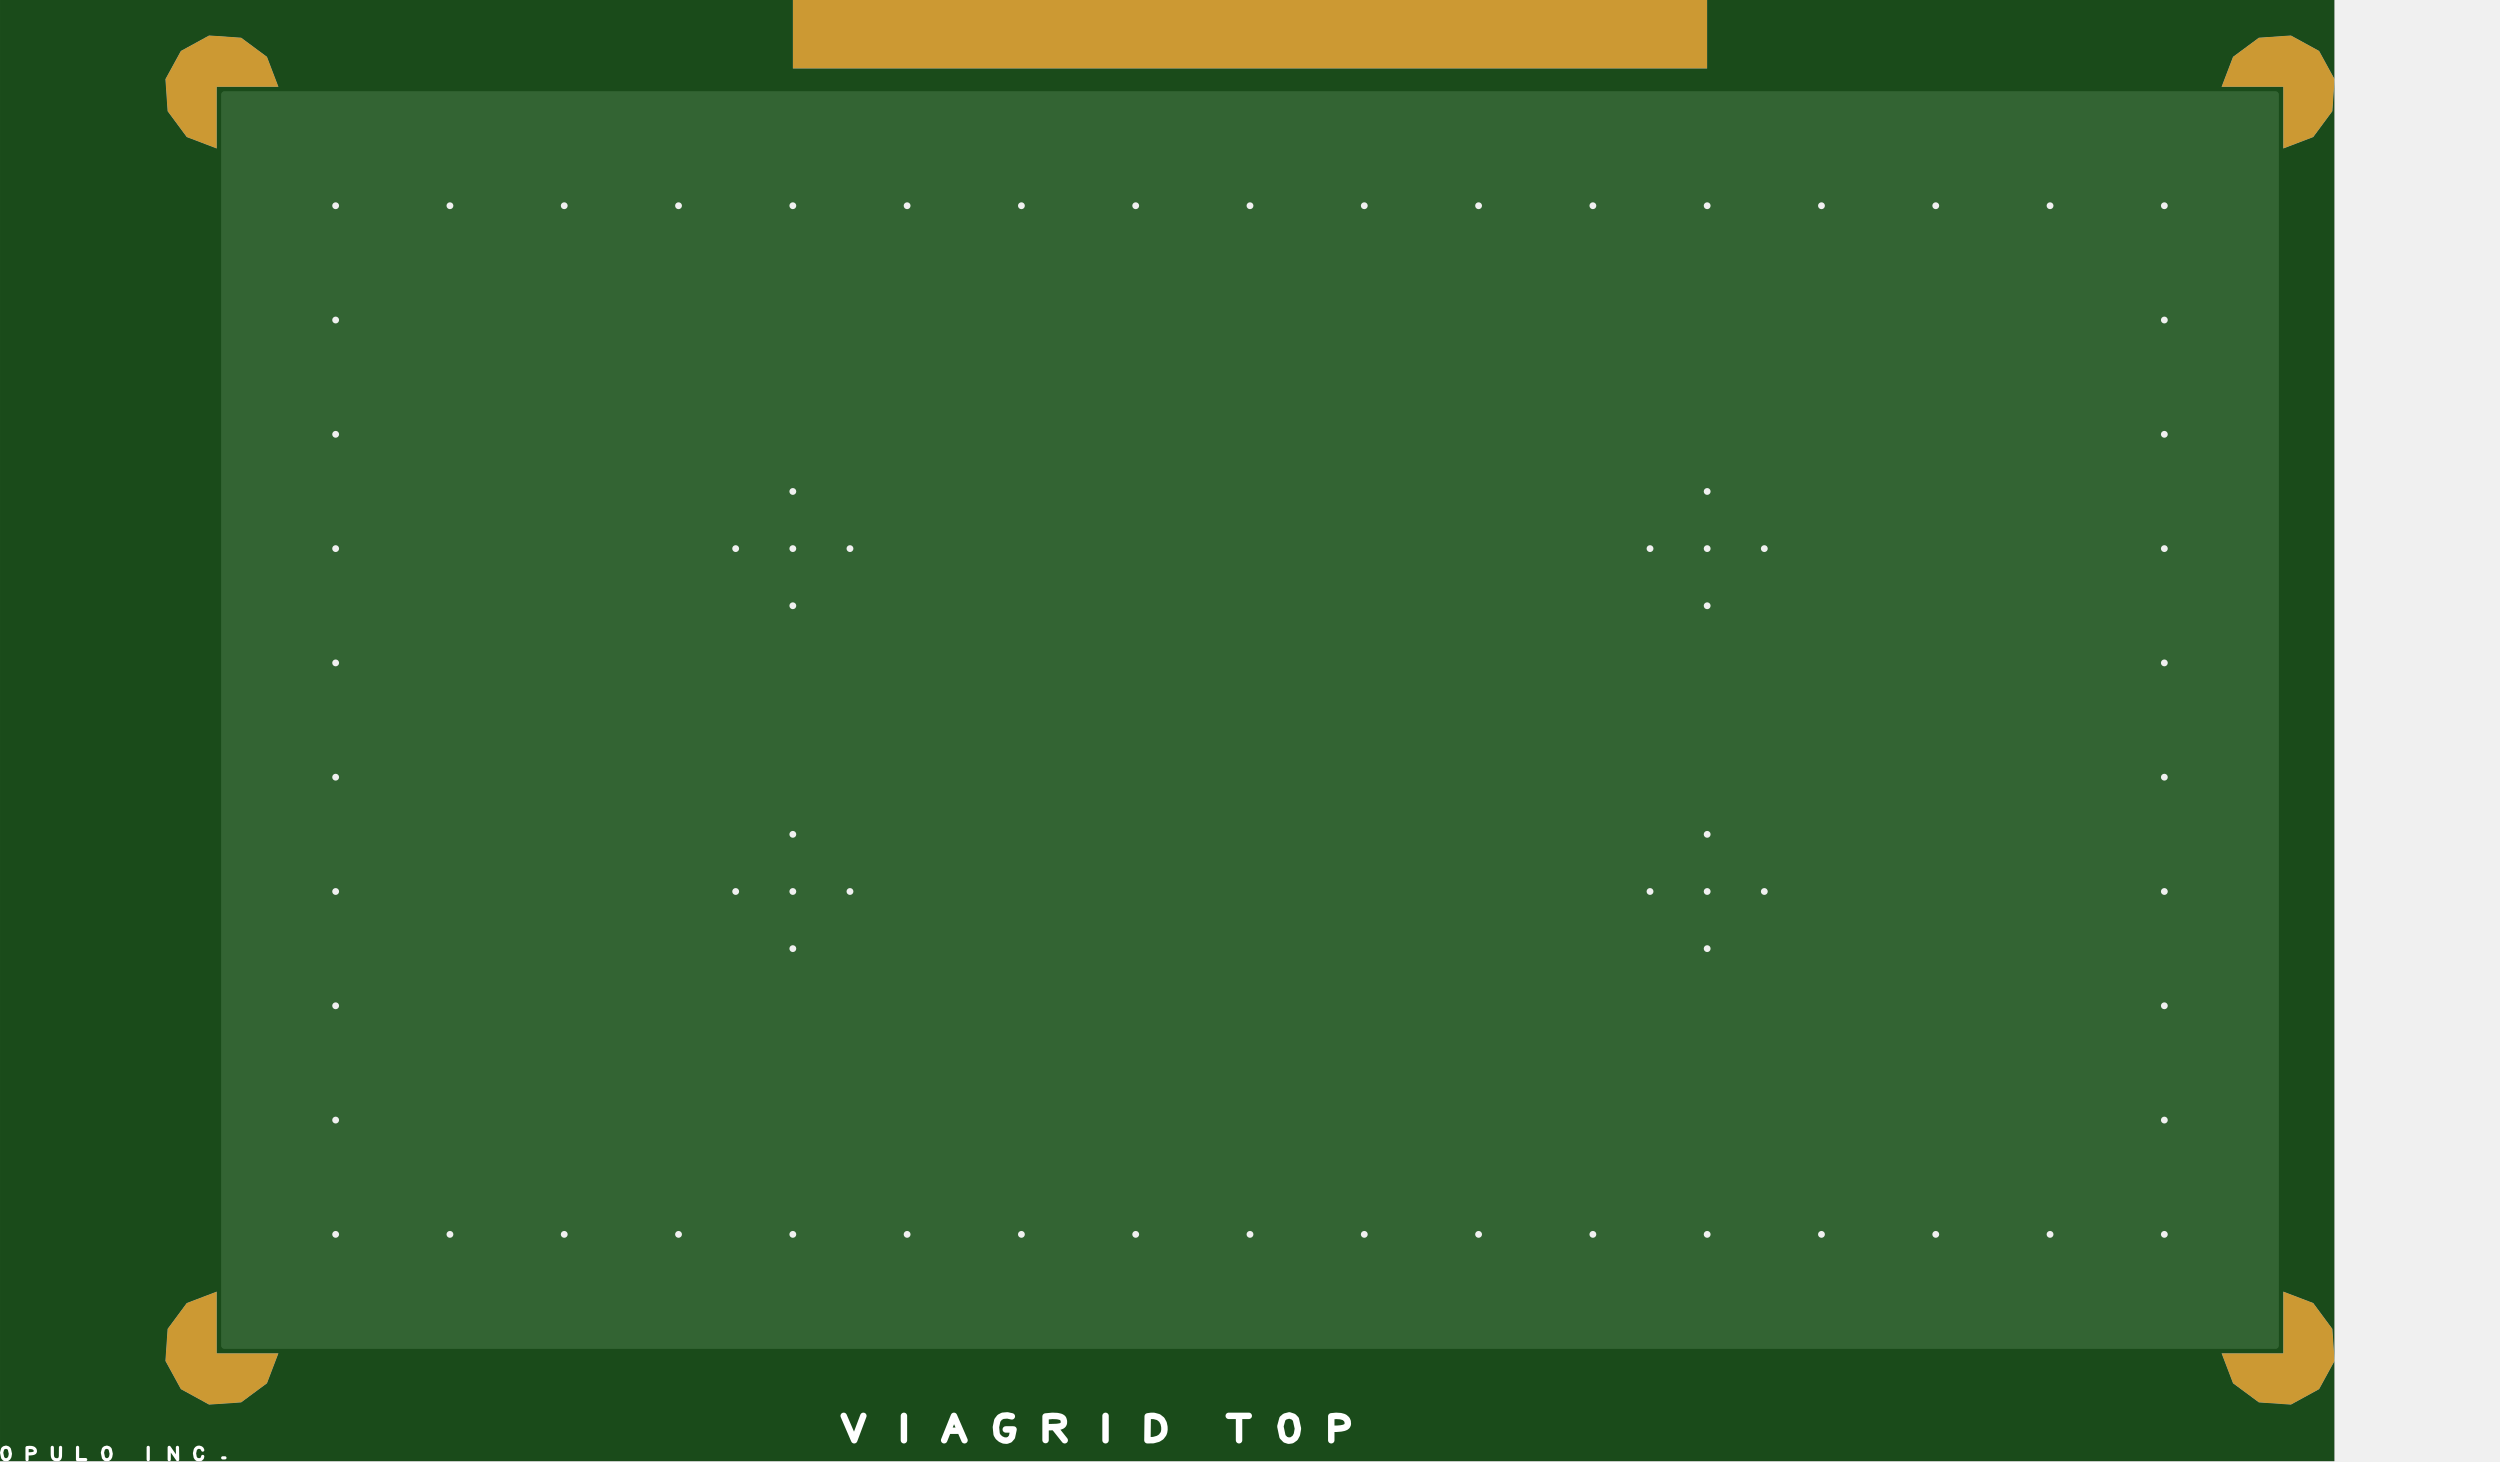
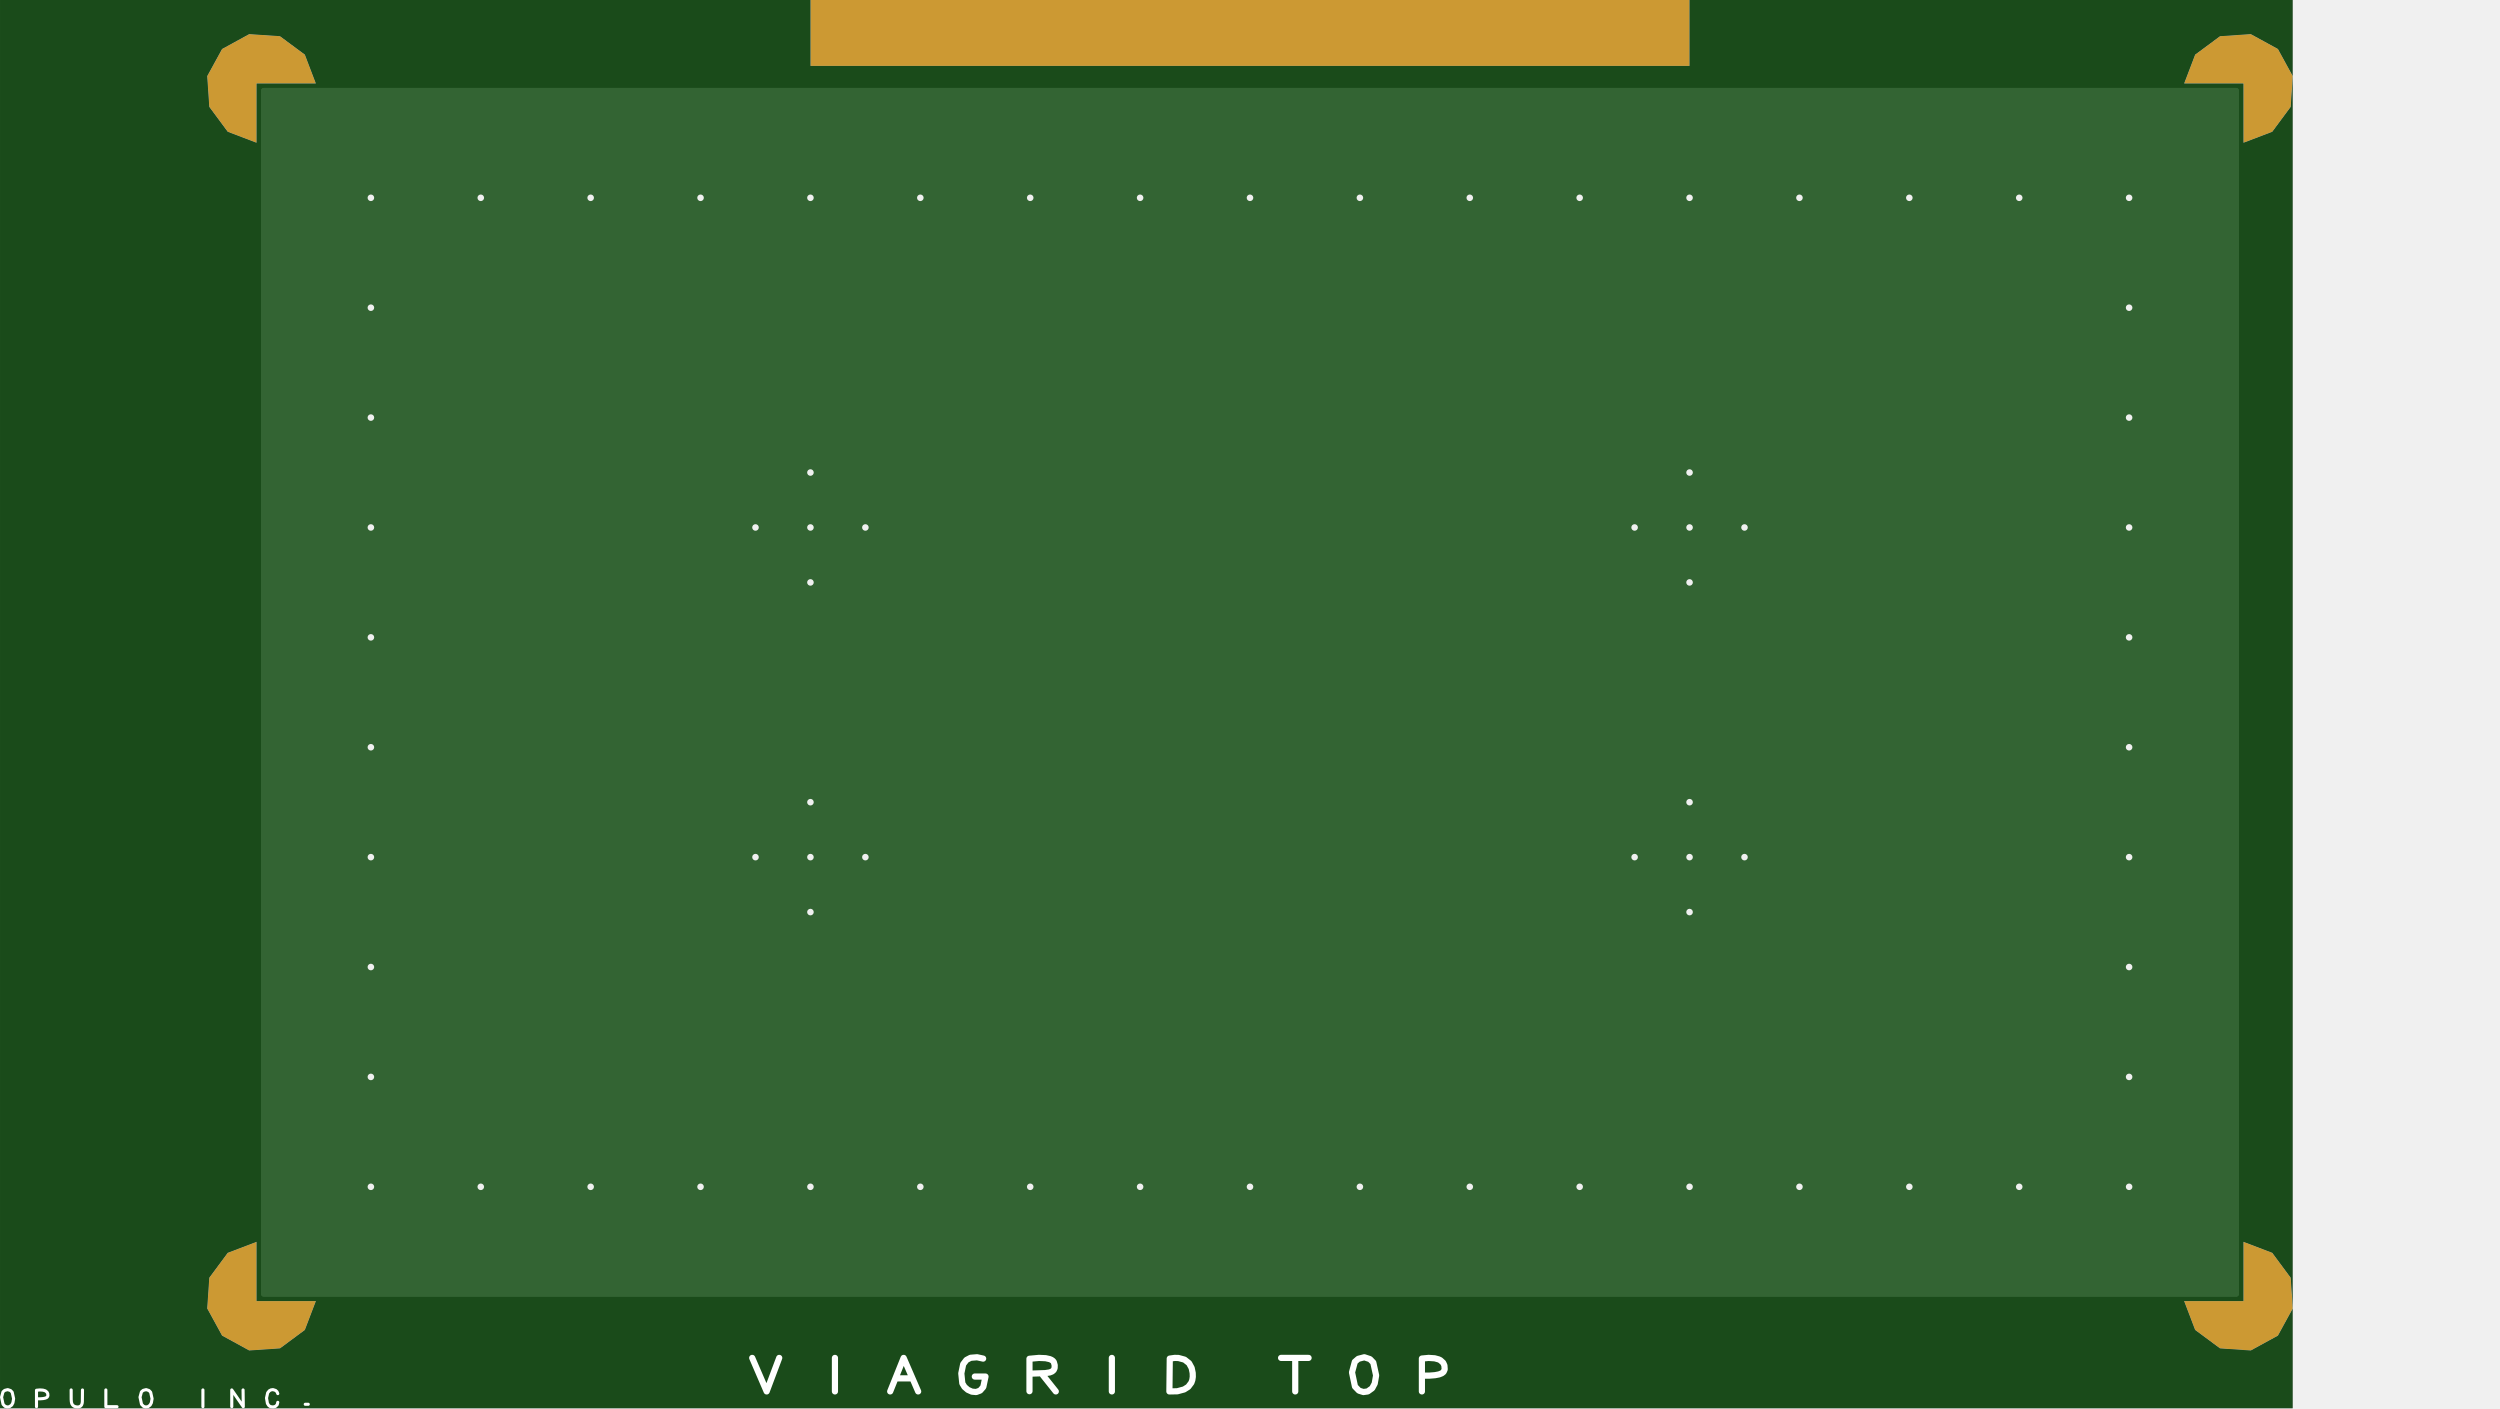
- <svg xmlns="http://www.w3.org/2000/svg" xmlns:xlink="http://www.w3.org/1999/xlink" version="1.1" stroke-linecap="round" stroke-linejoin="round" stroke-width="0" fill-rule="evenodd" clip-rule="evenodd" id="Tqj9TzU8t1WA_top" viewBox="-4683.449 65.754 109366.897 63934.247" width="109.367mm" height="63.934mm">
+ <svg xmlns="http://www.w3.org/2000/svg" xmlns:xlink="http://www.w3.org/1999/xlink" version="1.1" stroke-linecap="round" stroke-linejoin="round" stroke-width="0" fill-rule="evenodd" clip-rule="evenodd" id="Z_bxb2PFnFPs_top" viewBox="-6874.792 -90.219 113749.585 64090.219" width="113.75mm" height="64.09mm">
  <defs>
-     <style>.Tqj9TzU8t1WA_fr4 {color: #666666;}
- .Tqj9TzU8t1WA_cu {color: #cccccc;}
- .Tqj9TzU8t1WA_cf {color: #cc9933;}
- .Tqj9TzU8t1WA_sm {color: #004200; opacity: 0.749;}
- .Tqj9TzU8t1WA_ss {color: #ffffff;}
- .Tqj9TzU8t1WA_sp {color: #999999;}
- .Tqj9TzU8t1WA_out {color: #000000;}</style>
-     <rect x="-20000" y="-1500" width="40000" height="3000" id="TXz6I6_jvRsa_pad-10" />
-     <circle cx="0" cy="0" r="750" id="TXz6I6_jvRsa_pad-11" />
-     <rect x="-20000" y="-1500" width="40000" height="3000" id="zZW4X8TgfWPA_pad-10" />
-     <circle cx="0" cy="0" r="150" id="XJJ0CYx9HquJ_pad-10" />
-     <g id="Tqj9TzU8t1WA_top_copper">
+     <style>.Z_bxb2PFnFPs_fr4 {color: #666666;}
+ .Z_bxb2PFnFPs_cu {color: #cccccc;}
+ .Z_bxb2PFnFPs_cf {color: #cc9933;}
+ .Z_bxb2PFnFPs_sm {color: #004200; opacity: 0.749;}
+ .Z_bxb2PFnFPs_ss {color: #ffffff;}
+ .Z_bxb2PFnFPs_sp {color: #999999;}
+ .Z_bxb2PFnFPs_out {color: #000000;}</style>
+     <rect x="-20000" y="-1500" width="40000" height="3000" id="M2uaMI0nPghE_pad-10" />
+     <circle cx="0" cy="0" r="750" id="M2uaMI0nPghE_pad-11" />
+     <rect x="-20000" y="-1500" width="40000" height="3000" id="WsTlN3ad6GmS_pad-10" />
+     <circle cx="0" cy="0" r="150" id="S708NTp1bdPb_pad-10" />
+     <g id="Z_bxb2PFnFPs_top_copper">
      <path d="M 94943.039 59980.315 94988.794 59927.511 95000 59876 95000 5124 94980.315 5056.961 94927.511 5011.206 94876 5000 5124 5000 5056.961 5019.685 5011.206 5072.489 5000 5124 5000 59876 5019.685 59943.039 5072.489 59988.794 5124 60000 94876 60000 94943.039 59980.315" />
      <path d="M 94943.039 59980.315 94988.794 59927.511 95000 59876 95000 5124 94980.315 5056.961 94927.511 5011.206 94876 5000 5124 5000 5056.961 5019.685 5011.206 5072.489 5000 5124 5000 59876 5019.685 59943.039 5072.489 59988.794 5124 60000 94876 60000 94943.039 59980.315" />
-       <use xlink:href="#TXz6I6_jvRsa_pad-10" x="50000" y="62500" />
+       <use xlink:href="#M2uaMI0nPghE_pad-10" x="50000" y="62500" />
      <path d="M 4800 57500.001 4800 60200 7500 60199.996 6998.204 61515.645 5866.539 62353.532 4461.725 62449.543 3226.585 61773.415 2550.457 60538.275 2646.468 59133.461 3484.355 58001.796 4800 57500 4800 57500.001" />
      <path d="M 7500 4800 4800 4800 4800.004 7500 3484.356 6998.205 2646.469 5866.54 2550.457 4461.725 3226.585 3226.585 4461.725 2550.457 5866.54 2646.469 6998.205 3484.356 7500 4800.001 7500 4800" />
      <path d="M 92500 60200 95200 60200 95199.996 57500 96515.644 58001.795 97353.531 59133.46 97449.543 60538.275 96773.415 61773.415 95538.275 62449.543 94133.46 62353.531 93001.795 61515.644 92500 60199.999 92500 60200" />
      <path d="M 95200 7500 95200 4800 92500 4800.004 93001.795 3484.356 94133.46 2646.469 95538.275 2550.457 96773.415 3226.585 97449.543 4461.725 97353.531 5866.54 96515.644 6998.205 95199.999 7500 95200 7500" />
-       <use xlink:href="#TXz6I6_jvRsa_pad-11" x="32500" y="25000" />
-       <use xlink:href="#TXz6I6_jvRsa_pad-11" x="40000" y="10000" />
-       <use xlink:href="#TXz6I6_jvRsa_pad-11" x="80000" y="10000" />
-       <use xlink:href="#TXz6I6_jvRsa_pad-11" x="10000" y="25000" />
-       <use xlink:href="#TXz6I6_jvRsa_pad-11" x="90000" y="50000" />
-       <use xlink:href="#TXz6I6_jvRsa_pad-11" x="90000" y="30000" />
-       <use xlink:href="#TXz6I6_jvRsa_pad-11" x="25000" y="55000" />
-       <use xlink:href="#TXz6I6_jvRsa_pad-11" x="10000" y="35000" />
-       <use xlink:href="#TXz6I6_jvRsa_pad-11" x="32500" y="40000" />
-       <use xlink:href="#TXz6I6_jvRsa_pad-11" x="90000" y="10000" />
-       <use xlink:href="#TXz6I6_jvRsa_pad-11" x="30000" y="25000" />
-       <use xlink:href="#TXz6I6_jvRsa_pad-11" x="10000" y="50000" />
-       <use xlink:href="#TXz6I6_jvRsa_pad-11" x="55000" y="55000" />
-       <use xlink:href="#TXz6I6_jvRsa_pad-11" x="20000" y="10000" />
-       <use xlink:href="#TXz6I6_jvRsa_pad-11" x="65000" y="10000" />
-       <use xlink:href="#TXz6I6_jvRsa_pad-11" x="25000" y="10000" />
-       <use xlink:href="#TXz6I6_jvRsa_pad-11" x="30000" y="55000" />
-       <use xlink:href="#TXz6I6_jvRsa_pad-11" x="72500" y="25000" />
-       <use xlink:href="#TXz6I6_jvRsa_pad-11" x="67500" y="40000" />
-       <use xlink:href="#TXz6I6_jvRsa_pad-11" x="10000" y="10000" />
-       <use xlink:href="#TXz6I6_jvRsa_pad-11" x="15000" y="55000" />
-       <use xlink:href="#TXz6I6_jvRsa_pad-11" x="55000" y="10000" />
-       <use xlink:href="#TXz6I6_jvRsa_pad-11" x="10000" y="55000" />
-       <use xlink:href="#TXz6I6_jvRsa_pad-11" x="70000" y="42500" />
-       <use xlink:href="#TXz6I6_jvRsa_pad-11" x="75000" y="55000" />
-       <use xlink:href="#TXz6I6_jvRsa_pad-11" x="60000" y="10000" />
-       <use xlink:href="#TXz6I6_jvRsa_pad-11" x="90000" y="15000" />
-       <use xlink:href="#TXz6I6_jvRsa_pad-11" x="30000" y="27500" />
-       <use xlink:href="#TXz6I6_jvRsa_pad-11" x="30000" y="22500" />
-       <use xlink:href="#TXz6I6_jvRsa_pad-11" x="45000" y="55000" />
-       <use xlink:href="#TXz6I6_jvRsa_pad-11" x="67500" y="25000" />
-       <use xlink:href="#TXz6I6_jvRsa_pad-11" x="40000" y="55000" />
-       <use xlink:href="#TXz6I6_jvRsa_pad-11" x="72500" y="40000" />
-       <use xlink:href="#TXz6I6_jvRsa_pad-11" x="65000" y="55000" />
-       <use xlink:href="#TXz6I6_jvRsa_pad-11" x="45000" y="10000" />
-       <use xlink:href="#TXz6I6_jvRsa_pad-11" x="10000" y="45000" />
-       <use xlink:href="#TXz6I6_jvRsa_pad-11" x="50000" y="10000" />
-       <use xlink:href="#TXz6I6_jvRsa_pad-11" x="70000" y="55000" />
-       <use xlink:href="#TXz6I6_jvRsa_pad-11" x="90000" y="40000" />
-       <use xlink:href="#TXz6I6_jvRsa_pad-11" x="85000" y="55000" />
-       <use xlink:href="#TXz6I6_jvRsa_pad-11" x="35000" y="55000" />
-       <use xlink:href="#TXz6I6_jvRsa_pad-11" x="30000" y="42500" />
-       <use xlink:href="#TXz6I6_jvRsa_pad-11" x="90000" y="35000" />
-       <use xlink:href="#TXz6I6_jvRsa_pad-11" x="80000" y="55000" />
-       <use xlink:href="#TXz6I6_jvRsa_pad-11" x="90000" y="20000" />
-       <use xlink:href="#TXz6I6_jvRsa_pad-11" x="60000" y="55000" />
-       <use xlink:href="#TXz6I6_jvRsa_pad-11" x="10000" y="30000" />
-       <use xlink:href="#TXz6I6_jvRsa_pad-11" x="75000" y="10000" />
-       <use xlink:href="#TXz6I6_jvRsa_pad-11" x="30000" y="37500" />
-       <use xlink:href="#TXz6I6_jvRsa_pad-11" x="90000" y="25000" />
-       <use xlink:href="#TXz6I6_jvRsa_pad-11" x="15000" y="10000" />
-       <use xlink:href="#TXz6I6_jvRsa_pad-11" x="90000" y="45000" />
-       <use xlink:href="#TXz6I6_jvRsa_pad-11" x="70000" y="25000" />
-       <use xlink:href="#TXz6I6_jvRsa_pad-11" x="10000" y="20000" />
-       <use xlink:href="#TXz6I6_jvRsa_pad-11" x="85000" y="10000" />
-       <use xlink:href="#TXz6I6_jvRsa_pad-11" x="70000" y="22500" />
-       <use xlink:href="#TXz6I6_jvRsa_pad-11" x="70000" y="37500" />
-       <use xlink:href="#TXz6I6_jvRsa_pad-11" x="70000" y="40000" />
-       <use xlink:href="#TXz6I6_jvRsa_pad-11" x="10000" y="15000" />
-       <use xlink:href="#TXz6I6_jvRsa_pad-11" x="90000" y="55000" />
-       <use xlink:href="#TXz6I6_jvRsa_pad-11" x="50000" y="55000" />
-       <use xlink:href="#TXz6I6_jvRsa_pad-11" x="30000" y="40000" />
-       <use xlink:href="#TXz6I6_jvRsa_pad-11" x="20000" y="55000" />
-       <use xlink:href="#TXz6I6_jvRsa_pad-11" x="10000" y="40000" />
-       <use xlink:href="#TXz6I6_jvRsa_pad-11" x="35000" y="10000" />
-       <use xlink:href="#TXz6I6_jvRsa_pad-11" x="30000" y="10000" />
-       <use xlink:href="#TXz6I6_jvRsa_pad-11" x="70000" y="10000" />
-       <use xlink:href="#TXz6I6_jvRsa_pad-11" x="70000" y="27500" />
-       <use xlink:href="#TXz6I6_jvRsa_pad-11" x="27500" y="25000" />
-       <use xlink:href="#TXz6I6_jvRsa_pad-11" x="27500" y="40000" />
-     </g>
-     <g id="Tqj9TzU8t1WA_top_silkscreen">
-       <path d="M 32225.085 2060.681 32685.381 992.872 33085.647 2060.681 M 34860.366 2060.681 34860.366 992.872 M 36619.706 992.872 37048.282 2060.681 37511.028 992.872 M 36835.852 1409.379 37274.088 1409.379 M 39580.654 2038.715 39386.278 2081.445 39180.895 2064.379 39049.159 1996.105 38945.176 1860.467 38885.075 1567.637 38917.134 1250.287 38986.612 1135.84 39093.842 1043.644 39223.088 985.594 39358.634 973.588 39484.761 1019.526 39585.738 1135.301 39655.658 1465.938 39315.362 1466.694 M 41056.236 1000.524 41056.236 2033.024 41358.975 2060.681 41571.46 2051.434 41699.641 2023.021 41753.539 1999.858 41797.899 1969.708 41830.67 1931.813 41859.567 1829.054 41856.855 1737.924 41827.279 1671.938 41774.197 1626.734 41700.967 1597.942 41560.682 1575.986 41076.303 1558.837 M 41478.56 1515.243 41894.496 992.872 M 43680.366 2060.681 43680.366 992.872 M 45512.765 992.872 45524.395 2038.502 45680.917 2060.681 45800.823 2058.103 45995.591 2005.427 46139.626 1891.671 46221.978 1738.501 46254.806 1579.683 46257.968 1460.107 46242.952 1357.625 46212.235 1270.94 46113.618 1139.78 45981.961 1056.282 45765.945 997.767 45512.765 992.872 M 49069.895 2060.681 49945.837 2060.681 M 49520.872 2060.681 49520.872 992.872 M 51691.236 973.588 51551.277 1017.132 51423.34 1149.615 51328.728 1599.287 51418.848 1935.848 51529.416 2031.708 51720.859 2081.445 51901.1 2021.741 52006.63 1912.62 52097.004 1502.662 52052.026 1243.842 51971.875 1094.261 51829.507 992.373 51691.236 973.588 M 53554.877 992.872 53554.877 2040.531 53769.838 2060.681 53962.136 2048.086 54087.177 2014.19 54143.085 1986.795 54232.253 1906.437 54271.879 1820.128 54280.856 1693.952 54245.321 1614.627 54189.865 1570.782 54101.434 1535.625 53973.541 1510.414 53799.722 1496.403 53573.48 1494.844" fill="none" stroke-width="281.25" />
-       <path d="M -4431.882 136.794 -4501.861 158.566 -4565.83 224.807 -4613.136 449.643 -4568.076 617.924 -4512.792 665.854 -4417.07 690.722 -4326.95 660.87 -4274.185 606.31 -4228.998 401.331 -4251.487 271.921 -4291.563 197.131 -4362.746 146.186 -4431.882 136.794 M -3500.061 146.436 -3500.061 670.265 -3392.581 680.341 -3296.432 674.043 -3233.912 657.095 -3205.958 643.397 -3161.373 603.218 -3141.561 560.064 -3137.072 496.976 -3154.839 457.314 -3182.567 435.391 -3226.783 417.813 -3290.73 405.207 -3377.639 398.201 -3490.76 397.422 M -2396.408 680.341 -2395.574 382.761 -2389.832 301.81 -2375.144 241.847 -2346.981 196.238 -2310.138 166.082 -2255.097 144.302 -2185.647 136.066 -2136.902 144.311 -2096.923 166.032 -2072.998 191.48 -2062.726 208.208 -2047.012 250.859 -2039.676 307.357 -2035.726 679.537 M -1291.216 680.341 -1291.216 146.436 -935.917 146.436 M -21.882 136.794 -91.861 158.566 -155.83 224.807 -203.136 449.643 -158.076 617.924 -102.792 665.854 -7.07 690.722 83.05 660.87 135.815 606.31 181.002 401.331 158.513 271.921 118.437 197.131 47.254 146.186 -21.882 136.794 M 1800.183 680.341 1800.183 146.436 M 2719.073 146.436 2719.073 680.341 3086.293 146.436 3079.087 680.341 M 4184.755 563.12 4160.635 621.908 4116.387 663.531 4032.591 690.722 3970.669 682.419 3916.101 654.548 3862.816 590.222 3825.611 421.373 3854.807 251.634 3898.363 183.281 3943.645 151.294 4031.862 136.794 4108.742 155.328 4165.668 209.413 4184.755 285.749 M 5156.132 223.529 5059.234 223.529" fill="none" stroke-width="140.625" />
-     </g>
-     <g id="Tqj9TzU8t1WA_top_soldermask">
-       <use xlink:href="#zZW4X8TgfWPA_pad-10" x="50000" y="62500" />
+       <use xlink:href="#M2uaMI0nPghE_pad-11" x="32500" y="25000" />
+       <use xlink:href="#M2uaMI0nPghE_pad-11" x="40000" y="10000" />
+       <use xlink:href="#M2uaMI0nPghE_pad-11" x="80000" y="10000" />
+       <use xlink:href="#M2uaMI0nPghE_pad-11" x="10000" y="25000" />
+       <use xlink:href="#M2uaMI0nPghE_pad-11" x="90000" y="50000" />
+       <use xlink:href="#M2uaMI0nPghE_pad-11" x="90000" y="30000" />
+       <use xlink:href="#M2uaMI0nPghE_pad-11" x="25000" y="55000" />
+       <use xlink:href="#M2uaMI0nPghE_pad-11" x="10000" y="35000" />
+       <use xlink:href="#M2uaMI0nPghE_pad-11" x="32500" y="40000" />
+       <use xlink:href="#M2uaMI0nPghE_pad-11" x="90000" y="10000" />
+       <use xlink:href="#M2uaMI0nPghE_pad-11" x="30000" y="25000" />
+       <use xlink:href="#M2uaMI0nPghE_pad-11" x="10000" y="50000" />
+       <use xlink:href="#M2uaMI0nPghE_pad-11" x="55000" y="55000" />
+       <use xlink:href="#M2uaMI0nPghE_pad-11" x="20000" y="10000" />
+       <use xlink:href="#M2uaMI0nPghE_pad-11" x="65000" y="10000" />
+       <use xlink:href="#M2uaMI0nPghE_pad-11" x="25000" y="10000" />
+       <use xlink:href="#M2uaMI0nPghE_pad-11" x="30000" y="55000" />
+       <use xlink:href="#M2uaMI0nPghE_pad-11" x="72500" y="25000" />
+       <use xlink:href="#M2uaMI0nPghE_pad-11" x="67500" y="40000" />
+       <use xlink:href="#M2uaMI0nPghE_pad-11" x="10000" y="10000" />
+       <use xlink:href="#M2uaMI0nPghE_pad-11" x="15000" y="55000" />
+       <use xlink:href="#M2uaMI0nPghE_pad-11" x="55000" y="10000" />
+       <use xlink:href="#M2uaMI0nPghE_pad-11" x="10000" y="55000" />
+       <use xlink:href="#M2uaMI0nPghE_pad-11" x="70000" y="42500" />
+       <use xlink:href="#M2uaMI0nPghE_pad-11" x="75000" y="55000" />
+       <use xlink:href="#M2uaMI0nPghE_pad-11" x="60000" y="10000" />
+       <use xlink:href="#M2uaMI0nPghE_pad-11" x="90000" y="15000" />
+       <use xlink:href="#M2uaMI0nPghE_pad-11" x="30000" y="27500" />
+       <use xlink:href="#M2uaMI0nPghE_pad-11" x="30000" y="22500" />
+       <use xlink:href="#M2uaMI0nPghE_pad-11" x="45000" y="55000" />
+       <use xlink:href="#M2uaMI0nPghE_pad-11" x="67500" y="25000" />
+       <use xlink:href="#M2uaMI0nPghE_pad-11" x="40000" y="55000" />
+       <use xlink:href="#M2uaMI0nPghE_pad-11" x="72500" y="40000" />
+       <use xlink:href="#M2uaMI0nPghE_pad-11" x="65000" y="55000" />
+       <use xlink:href="#M2uaMI0nPghE_pad-11" x="45000" y="10000" />
+       <use xlink:href="#M2uaMI0nPghE_pad-11" x="10000" y="45000" />
+       <use xlink:href="#M2uaMI0nPghE_pad-11" x="50000" y="10000" />
+       <use xlink:href="#M2uaMI0nPghE_pad-11" x="70000" y="55000" />
+       <use xlink:href="#M2uaMI0nPghE_pad-11" x="90000" y="40000" />
+       <use xlink:href="#M2uaMI0nPghE_pad-11" x="85000" y="55000" />
+       <use xlink:href="#M2uaMI0nPghE_pad-11" x="35000" y="55000" />
+       <use xlink:href="#M2uaMI0nPghE_pad-11" x="30000" y="42500" />
+       <use xlink:href="#M2uaMI0nPghE_pad-11" x="90000" y="35000" />
+       <use xlink:href="#M2uaMI0nPghE_pad-11" x="80000" y="55000" />
+       <use xlink:href="#M2uaMI0nPghE_pad-11" x="90000" y="20000" />
+       <use xlink:href="#M2uaMI0nPghE_pad-11" x="60000" y="55000" />
+       <use xlink:href="#M2uaMI0nPghE_pad-11" x="10000" y="30000" />
+       <use xlink:href="#M2uaMI0nPghE_pad-11" x="75000" y="10000" />
+       <use xlink:href="#M2uaMI0nPghE_pad-11" x="30000" y="37500" />
+       <use xlink:href="#M2uaMI0nPghE_pad-11" x="90000" y="25000" />
+       <use xlink:href="#M2uaMI0nPghE_pad-11" x="15000" y="10000" />
+       <use xlink:href="#M2uaMI0nPghE_pad-11" x="90000" y="45000" />
+       <use xlink:href="#M2uaMI0nPghE_pad-11" x="70000" y="25000" />
+       <use xlink:href="#M2uaMI0nPghE_pad-11" x="10000" y="20000" />
+       <use xlink:href="#M2uaMI0nPghE_pad-11" x="85000" y="10000" />
+       <use xlink:href="#M2uaMI0nPghE_pad-11" x="70000" y="22500" />
+       <use xlink:href="#M2uaMI0nPghE_pad-11" x="70000" y="37500" />
+       <use xlink:href="#M2uaMI0nPghE_pad-11" x="70000" y="40000" />
+       <use xlink:href="#M2uaMI0nPghE_pad-11" x="10000" y="15000" />
+       <use xlink:href="#M2uaMI0nPghE_pad-11" x="90000" y="55000" />
+       <use xlink:href="#M2uaMI0nPghE_pad-11" x="50000" y="55000" />
+       <use xlink:href="#M2uaMI0nPghE_pad-11" x="30000" y="40000" />
+       <use xlink:href="#M2uaMI0nPghE_pad-11" x="20000" y="55000" />
+       <use xlink:href="#M2uaMI0nPghE_pad-11" x="10000" y="40000" />
+       <use xlink:href="#M2uaMI0nPghE_pad-11" x="35000" y="10000" />
+       <use xlink:href="#M2uaMI0nPghE_pad-11" x="30000" y="10000" />
+       <use xlink:href="#M2uaMI0nPghE_pad-11" x="70000" y="10000" />
+       <use xlink:href="#M2uaMI0nPghE_pad-11" x="70000" y="27500" />
+       <use xlink:href="#M2uaMI0nPghE_pad-11" x="27500" y="25000" />
+       <use xlink:href="#M2uaMI0nPghE_pad-11" x="27500" y="40000" />
+     </g>
+     <g id="Z_bxb2PFnFPs_top_silkscreen">
+       <path d="M 27350.122 2215.259 28007.687 689.818 28579.495 2215.259 M 31114.809 2215.259 31114.809 689.818 M 33628.151 689.818 34240.403 2215.259 34901.469 689.818 M 33936.932 1284.828 34562.983 1284.828 M 37858.077 2183.878 37580.397 2244.921 37286.993 2220.542 37098.798 2123.007 36950.251 1929.239 36864.393 1510.91 36910.192 1057.553 37009.446 894.057 37162.631 762.348 37347.268 679.42 37540.905 662.268 37721.088 727.894 37865.34 893.287 37965.226 1365.625 37479.089 1366.705 M 39966.052 700.748 39966.052 2175.749 40398.536 2215.259 40702.086 2202.049 40885.202 2161.459 40962.199 2128.368 41025.57 2085.297 41072.386 2031.162 41113.667 1884.363 41109.792 1754.178 41067.542 1659.912 40991.71 1595.335 40887.096 1554.202 40686.689 1522.837 39994.719 1498.339 M 40569.372 1436.061 41163.565 689.818 M 43714.809 2215.259 43714.809 689.818 M 46332.522 689.818 46349.136 2183.574 46572.738 2215.259 46744.033 2211.576 47022.273 2136.324 47228.037 1973.816 47345.683 1755.001 47392.58 1528.118 47397.098 1357.296 47375.646 1210.893 47331.765 1087.057 47190.883 899.686 47002.801 780.402 46694.207 696.811 46332.522 689.818 M 51414.135 2215.259 52665.482 2215.259 M 52058.389 2215.259 52058.389 689.818 M 55158.909 662.268 54958.967 724.474 54776.2 913.735 54641.04 1556.124 54769.783 2036.926 54927.738 2173.868 55201.227 2244.921 55458.715 2159.63 55609.472 2003.743 55738.577 1418.088 55674.323 1048.346 55559.821 834.659 55356.439 689.104 55158.909 662.268 M 57821.253 689.818 57821.253 2186.473 58128.34 2215.259 58403.052 2197.266 58581.681 2148.844 58661.549 2109.707 58788.933 1994.91 58845.541 1871.612 58858.366 1691.36 58807.602 1578.039 58728.379 1515.403 58602.048 1465.179 58419.344 1429.163 58171.031 1409.147 57847.828 1406.919" fill="none" stroke-width="281.25" />
+       <path d="M -6545.545 -18.866 -6645.516 12.237 -6736.9 106.868 -6804.48 428.062 -6740.108 668.463 -6661.131 736.934 -6524.386 772.46 -6395.642 729.815 -6320.264 651.872 -6255.712 359.044 -6287.838 174.173 -6345.089 67.329 -6446.78 -5.448 -6545.545 -18.866 M -5214.373 -5.091 -5214.373 743.236 -5060.83 757.63 -4923.474 748.633 -4834.159 724.422 -4794.225 704.853 -4730.533 647.455 -4702.229 585.806 -4695.817 495.68 -4721.199 439.019 -4760.81 407.702 -4823.976 382.589 -4915.328 364.581 -5039.484 354.573 -5201.086 353.46 M -3637.725 757.63 -3636.535 332.516 -3628.331 216.871 -3607.348 131.21 -3567.116 66.055 -3514.483 22.974 -3435.853 -8.14 -3336.638 -19.906 -3267.003 -8.126 -3209.89 22.903 -3175.711 59.258 -3161.037 83.155 -3138.589 144.084 -3128.109 224.796 -3122.465 756.481 M -2058.88 757.63 -2058.88 -5.091 -1551.31 -5.091 M -245.545 -18.866 -345.516 12.237 -436.9 106.868 -504.48 428.062 -440.108 668.463 -361.131 736.934 -224.386 772.46 -95.642 729.815 -20.264 651.872 44.288 359.044 12.162 174.173 -45.089 67.329 -146.78 -5.448 -245.545 -18.866 M 2357.404 757.63 2357.404 -5.091 M 3670.105 -5.091 3670.105 757.63 4194.704 -5.091 4184.41 757.63 M 5763.936 590.172 5729.478 674.155 5666.268 733.616 5546.559 772.46 5458.099 760.598 5380.144 720.784 5304.023 628.889 5250.873 387.675 5292.582 145.192 5354.804 47.544 5419.493 1.849 5545.517 -18.866 5655.346 7.611 5736.668 84.876 5763.936 193.927 M 7151.618 105.042 7013.191 105.042" fill="none" stroke-width="140.625" />
+     </g>
+     <g id="Z_bxb2PFnFPs_top_soldermask">
+       <use xlink:href="#WsTlN3ad6GmS_pad-10" x="50000" y="62500" />
      <path d="M 4800 57500.001 4800 60200 7500 60199.996 6998.204 61515.645 5866.539 62353.532 4461.725 62449.543 3226.585 61773.415 2550.457 60538.275 2646.468 59133.461 3484.355 58001.796 4800 57500 4800 57500.001" />
      <path d="M 7500 4800 4800 4800 4800.004 7500 3484.356 6998.205 2646.469 5866.54 2550.457 4461.725 3226.585 3226.585 4461.725 2550.457 5866.54 2646.469 6998.205 3484.356 7500 4800.001 7500 4800" />
      <path d="M 92500 60200 95200 60200 95199.996 57500 96515.644 58001.795 97353.531 59133.46 97449.543 60538.275 96773.415 61773.415 95538.275 62449.543 94133.46 62353.531 93001.795 61515.644 92500 60199.999 92500 60200" />
      <path d="M 95200 7500 95200 4800 92500 4800.004 93001.795 3484.356 94133.46 2646.469 95538.275 2550.457 96773.415 3226.585 97449.543 4461.725 97353.531 5866.54 96515.644 6998.205 95199.999 7500 95200 7500" />
    </g>
-     <g id="Tqj9TzU8t1WA_top_drill1">
-       <use xlink:href="#XJJ0CYx9HquJ_pad-10" x="32500" y="25000" />
-       <use xlink:href="#XJJ0CYx9HquJ_pad-10" x="40000" y="10000" />
-       <use xlink:href="#XJJ0CYx9HquJ_pad-10" x="80000" y="10000" />
-       <use xlink:href="#XJJ0CYx9HquJ_pad-10" x="10000" y="25000" />
-       <use xlink:href="#XJJ0CYx9HquJ_pad-10" x="90000" y="50000" />
-       <use xlink:href="#XJJ0CYx9HquJ_pad-10" x="90000" y="30000" />
-       <use xlink:href="#XJJ0CYx9HquJ_pad-10" x="25000" y="55000" />
-       <use xlink:href="#XJJ0CYx9HquJ_pad-10" x="10000" y="35000" />
-       <use xlink:href="#XJJ0CYx9HquJ_pad-10" x="32500" y="40000" />
-       <use xlink:href="#XJJ0CYx9HquJ_pad-10" x="90000" y="10000" />
-       <use xlink:href="#XJJ0CYx9HquJ_pad-10" x="30000" y="25000" />
-       <use xlink:href="#XJJ0CYx9HquJ_pad-10" x="10000" y="50000" />
-       <use xlink:href="#XJJ0CYx9HquJ_pad-10" x="55000" y="55000" />
-       <use xlink:href="#XJJ0CYx9HquJ_pad-10" x="20000" y="10000" />
-       <use xlink:href="#XJJ0CYx9HquJ_pad-10" x="65000" y="10000" />
-       <use xlink:href="#XJJ0CYx9HquJ_pad-10" x="25000" y="10000" />
-       <use xlink:href="#XJJ0CYx9HquJ_pad-10" x="30000" y="55000" />
-       <use xlink:href="#XJJ0CYx9HquJ_pad-10" x="72500" y="25000" />
-       <use xlink:href="#XJJ0CYx9HquJ_pad-10" x="67500" y="40000" />
-       <use xlink:href="#XJJ0CYx9HquJ_pad-10" x="10000" y="10000" />
-       <use xlink:href="#XJJ0CYx9HquJ_pad-10" x="15000" y="55000" />
-       <use xlink:href="#XJJ0CYx9HquJ_pad-10" x="55000" y="10000" />
-       <use xlink:href="#XJJ0CYx9HquJ_pad-10" x="10000" y="55000" />
-       <use xlink:href="#XJJ0CYx9HquJ_pad-10" x="70000" y="42500" />
-       <use xlink:href="#XJJ0CYx9HquJ_pad-10" x="75000" y="55000" />
-       <use xlink:href="#XJJ0CYx9HquJ_pad-10" x="60000" y="10000" />
-       <use xlink:href="#XJJ0CYx9HquJ_pad-10" x="90000" y="15000" />
-       <use xlink:href="#XJJ0CYx9HquJ_pad-10" x="30000" y="27500" />
-       <use xlink:href="#XJJ0CYx9HquJ_pad-10" x="30000" y="22500" />
-       <use xlink:href="#XJJ0CYx9HquJ_pad-10" x="45000" y="55000" />
-       <use xlink:href="#XJJ0CYx9HquJ_pad-10" x="67500" y="25000" />
-       <use xlink:href="#XJJ0CYx9HquJ_pad-10" x="40000" y="55000" />
-       <use xlink:href="#XJJ0CYx9HquJ_pad-10" x="72500" y="40000" />
-       <use xlink:href="#XJJ0CYx9HquJ_pad-10" x="65000" y="55000" />
-       <use xlink:href="#XJJ0CYx9HquJ_pad-10" x="45000" y="10000" />
-       <use xlink:href="#XJJ0CYx9HquJ_pad-10" x="10000" y="45000" />
-       <use xlink:href="#XJJ0CYx9HquJ_pad-10" x="50000" y="10000" />
-       <use xlink:href="#XJJ0CYx9HquJ_pad-10" x="70000" y="55000" />
-       <use xlink:href="#XJJ0CYx9HquJ_pad-10" x="90000" y="40000" />
-       <use xlink:href="#XJJ0CYx9HquJ_pad-10" x="85000" y="55000" />
-       <use xlink:href="#XJJ0CYx9HquJ_pad-10" x="35000" y="55000" />
-       <use xlink:href="#XJJ0CYx9HquJ_pad-10" x="30000" y="42500" />
-       <use xlink:href="#XJJ0CYx9HquJ_pad-10" x="90000" y="35000" />
-       <use xlink:href="#XJJ0CYx9HquJ_pad-10" x="80000" y="55000" />
-       <use xlink:href="#XJJ0CYx9HquJ_pad-10" x="90000" y="20000" />
-       <use xlink:href="#XJJ0CYx9HquJ_pad-10" x="60000" y="55000" />
-       <use xlink:href="#XJJ0CYx9HquJ_pad-10" x="10000" y="30000" />
-       <use xlink:href="#XJJ0CYx9HquJ_pad-10" x="75000" y="10000" />
-       <use xlink:href="#XJJ0CYx9HquJ_pad-10" x="30000" y="37500" />
-       <use xlink:href="#XJJ0CYx9HquJ_pad-10" x="90000" y="25000" />
-       <use xlink:href="#XJJ0CYx9HquJ_pad-10" x="15000" y="10000" />
-       <use xlink:href="#XJJ0CYx9HquJ_pad-10" x="90000" y="45000" />
-       <use xlink:href="#XJJ0CYx9HquJ_pad-10" x="70000" y="25000" />
-       <use xlink:href="#XJJ0CYx9HquJ_pad-10" x="10000" y="20000" />
-       <use xlink:href="#XJJ0CYx9HquJ_pad-10" x="85000" y="10000" />
-       <use xlink:href="#XJJ0CYx9HquJ_pad-10" x="70000" y="22500" />
-       <use xlink:href="#XJJ0CYx9HquJ_pad-10" x="70000" y="37500" />
-       <use xlink:href="#XJJ0CYx9HquJ_pad-10" x="70000" y="40000" />
-       <use xlink:href="#XJJ0CYx9HquJ_pad-10" x="10000" y="15000" />
-       <use xlink:href="#XJJ0CYx9HquJ_pad-10" x="90000" y="55000" />
-       <use xlink:href="#XJJ0CYx9HquJ_pad-10" x="50000" y="55000" />
-       <use xlink:href="#XJJ0CYx9HquJ_pad-10" x="30000" y="40000" />
-       <use xlink:href="#XJJ0CYx9HquJ_pad-10" x="20000" y="55000" />
-       <use xlink:href="#XJJ0CYx9HquJ_pad-10" x="10000" y="40000" />
-       <use xlink:href="#XJJ0CYx9HquJ_pad-10" x="35000" y="10000" />
-       <use xlink:href="#XJJ0CYx9HquJ_pad-10" x="30000" y="10000" />
-       <use xlink:href="#XJJ0CYx9HquJ_pad-10" x="70000" y="10000" />
-       <use xlink:href="#XJJ0CYx9HquJ_pad-10" x="70000" y="27500" />
-       <use xlink:href="#XJJ0CYx9HquJ_pad-10" x="27500" y="25000" />
-       <use xlink:href="#XJJ0CYx9HquJ_pad-10" x="27500" y="40000" />
-     </g>
-     <mask id="Tqj9TzU8t1WA_top_mech-mask">
+     <g id="Z_bxb2PFnFPs_top_drill1">
+       <use xlink:href="#S708NTp1bdPb_pad-10" x="32500" y="25000" />
+       <use xlink:href="#S708NTp1bdPb_pad-10" x="40000" y="10000" />
+       <use xlink:href="#S708NTp1bdPb_pad-10" x="80000" y="10000" />
+       <use xlink:href="#S708NTp1bdPb_pad-10" x="10000" y="25000" />
+       <use xlink:href="#S708NTp1bdPb_pad-10" x="90000" y="50000" />
+       <use xlink:href="#S708NTp1bdPb_pad-10" x="90000" y="30000" />
+       <use xlink:href="#S708NTp1bdPb_pad-10" x="25000" y="55000" />
+       <use xlink:href="#S708NTp1bdPb_pad-10" x="10000" y="35000" />
+       <use xlink:href="#S708NTp1bdPb_pad-10" x="32500" y="40000" />
+       <use xlink:href="#S708NTp1bdPb_pad-10" x="90000" y="10000" />
+       <use xlink:href="#S708NTp1bdPb_pad-10" x="30000" y="25000" />
+       <use xlink:href="#S708NTp1bdPb_pad-10" x="10000" y="50000" />
+       <use xlink:href="#S708NTp1bdPb_pad-10" x="55000" y="55000" />
+       <use xlink:href="#S708NTp1bdPb_pad-10" x="20000" y="10000" />
+       <use xlink:href="#S708NTp1bdPb_pad-10" x="65000" y="10000" />
+       <use xlink:href="#S708NTp1bdPb_pad-10" x="25000" y="10000" />
+       <use xlink:href="#S708NTp1bdPb_pad-10" x="30000" y="55000" />
+       <use xlink:href="#S708NTp1bdPb_pad-10" x="72500" y="25000" />
+       <use xlink:href="#S708NTp1bdPb_pad-10" x="67500" y="40000" />
+       <use xlink:href="#S708NTp1bdPb_pad-10" x="10000" y="10000" />
+       <use xlink:href="#S708NTp1bdPb_pad-10" x="15000" y="55000" />
+       <use xlink:href="#S708NTp1bdPb_pad-10" x="55000" y="10000" />
+       <use xlink:href="#S708NTp1bdPb_pad-10" x="10000" y="55000" />
+       <use xlink:href="#S708NTp1bdPb_pad-10" x="70000" y="42500" />
+       <use xlink:href="#S708NTp1bdPb_pad-10" x="75000" y="55000" />
+       <use xlink:href="#S708NTp1bdPb_pad-10" x="60000" y="10000" />
+       <use xlink:href="#S708NTp1bdPb_pad-10" x="90000" y="15000" />
+       <use xlink:href="#S708NTp1bdPb_pad-10" x="30000" y="27500" />
+       <use xlink:href="#S708NTp1bdPb_pad-10" x="30000" y="22500" />
+       <use xlink:href="#S708NTp1bdPb_pad-10" x="45000" y="55000" />
+       <use xlink:href="#S708NTp1bdPb_pad-10" x="67500" y="25000" />
+       <use xlink:href="#S708NTp1bdPb_pad-10" x="40000" y="55000" />
+       <use xlink:href="#S708NTp1bdPb_pad-10" x="72500" y="40000" />
+       <use xlink:href="#S708NTp1bdPb_pad-10" x="65000" y="55000" />
+       <use xlink:href="#S708NTp1bdPb_pad-10" x="45000" y="10000" />
+       <use xlink:href="#S708NTp1bdPb_pad-10" x="10000" y="45000" />
+       <use xlink:href="#S708NTp1bdPb_pad-10" x="50000" y="10000" />
+       <use xlink:href="#S708NTp1bdPb_pad-10" x="70000" y="55000" />
+       <use xlink:href="#S708NTp1bdPb_pad-10" x="90000" y="40000" />
+       <use xlink:href="#S708NTp1bdPb_pad-10" x="85000" y="55000" />
+       <use xlink:href="#S708NTp1bdPb_pad-10" x="35000" y="55000" />
+       <use xlink:href="#S708NTp1bdPb_pad-10" x="30000" y="42500" />
+       <use xlink:href="#S708NTp1bdPb_pad-10" x="90000" y="35000" />
+       <use xlink:href="#S708NTp1bdPb_pad-10" x="80000" y="55000" />
+       <use xlink:href="#S708NTp1bdPb_pad-10" x="90000" y="20000" />
+       <use xlink:href="#S708NTp1bdPb_pad-10" x="60000" y="55000" />
+       <use xlink:href="#S708NTp1bdPb_pad-10" x="10000" y="30000" />
+       <use xlink:href="#S708NTp1bdPb_pad-10" x="75000" y="10000" />
+       <use xlink:href="#S708NTp1bdPb_pad-10" x="30000" y="37500" />
+       <use xlink:href="#S708NTp1bdPb_pad-10" x="90000" y="25000" />
+       <use xlink:href="#S708NTp1bdPb_pad-10" x="15000" y="10000" />
+       <use xlink:href="#S708NTp1bdPb_pad-10" x="90000" y="45000" />
+       <use xlink:href="#S708NTp1bdPb_pad-10" x="70000" y="25000" />
+       <use xlink:href="#S708NTp1bdPb_pad-10" x="10000" y="20000" />
+       <use xlink:href="#S708NTp1bdPb_pad-10" x="85000" y="10000" />
+       <use xlink:href="#S708NTp1bdPb_pad-10" x="70000" y="22500" />
+       <use xlink:href="#S708NTp1bdPb_pad-10" x="70000" y="37500" />
+       <use xlink:href="#S708NTp1bdPb_pad-10" x="70000" y="40000" />
+       <use xlink:href="#S708NTp1bdPb_pad-10" x="10000" y="15000" />
+       <use xlink:href="#S708NTp1bdPb_pad-10" x="90000" y="55000" />
+       <use xlink:href="#S708NTp1bdPb_pad-10" x="50000" y="55000" />
+       <use xlink:href="#S708NTp1bdPb_pad-10" x="30000" y="40000" />
+       <use xlink:href="#S708NTp1bdPb_pad-10" x="20000" y="55000" />
+       <use xlink:href="#S708NTp1bdPb_pad-10" x="10000" y="40000" />
+       <use xlink:href="#S708NTp1bdPb_pad-10" x="35000" y="10000" />
+       <use xlink:href="#S708NTp1bdPb_pad-10" x="30000" y="10000" />
+       <use xlink:href="#S708NTp1bdPb_pad-10" x="70000" y="10000" />
+       <use xlink:href="#S708NTp1bdPb_pad-10" x="70000" y="27500" />
+       <use xlink:href="#S708NTp1bdPb_pad-10" x="27500" y="25000" />
+       <use xlink:href="#S708NTp1bdPb_pad-10" x="27500" y="40000" />
+     </g>
+     <mask id="Z_bxb2PFnFPs_top_mech-mask">
      <g fill="#000" stroke="#000">
-         <rect x="-4683.449" y="65.754" width="102132.991" height="63934.247" fill="#fff" />
-         <use xlink:href="#Tqj9TzU8t1WA_top_drill1" />
+         <rect x="-6874.792" y="-90.219" width="104324.335" height="64090.219" fill="#fff" />
+         <use xlink:href="#Z_bxb2PFnFPs_top_drill1" />
      </g>
    </mask>
-     <mask id="Tqj9TzU8t1WA_top_cf-mask">
+     <mask id="Z_bxb2PFnFPs_top_cf-mask">
      <g fill="#fff" stroke="#fff">
-         <use xlink:href="#Tqj9TzU8t1WA_top_soldermask" />
+         <use xlink:href="#Z_bxb2PFnFPs_top_soldermask" />
      </g>
    </mask>
-     <mask id="Tqj9TzU8t1WA_top_sm-mask">
+     <mask id="Z_bxb2PFnFPs_top_sm-mask">
      <g fill="#000" stroke="#000">
-         <rect x="-4683.449" y="65.754" width="102132.991" height="63934.247" fill="#fff" />
-         <use xlink:href="#Tqj9TzU8t1WA_top_soldermask" />
+         <rect x="-6874.792" y="-90.219" width="104324.335" height="64090.219" fill="#fff" />
+         <use xlink:href="#Z_bxb2PFnFPs_top_soldermask" />
      </g>
    </mask>
  </defs>
-   <g transform="translate(0,64065.753) scale(1,-1)">
-     <g mask="url(#Tqj9TzU8t1WA_top_mech-mask)">
-       <rect x="-4683.449" y="65.754" width="102132.991" height="63934.247" fill="currentColor" class="Tqj9TzU8t1WA_fr4" />
-       <use xlink:href="#Tqj9TzU8t1WA_top_copper" fill="currentColor" stroke="currentColor" class="Tqj9TzU8t1WA_cu" />
-       <use xlink:href="#Tqj9TzU8t1WA_top_copper" fill="currentColor" stroke="currentColor" class="Tqj9TzU8t1WA_cf" mask="url(#Tqj9TzU8t1WA_top_cf-mask)" />
-       <g mask="url(#Tqj9TzU8t1WA_top_sm-mask)">
-         <rect x="-4683.449" y="65.754" width="102132.991" height="63934.247" fill="currentColor" class="Tqj9TzU8t1WA_sm" />
-         <use xlink:href="#Tqj9TzU8t1WA_top_silkscreen" fill="currentColor" stroke="currentColor" class="Tqj9TzU8t1WA_ss" />
+   <g transform="translate(0,63909.782) scale(1,-1)">
+     <g mask="url(#Z_bxb2PFnFPs_top_mech-mask)">
+       <rect x="-6874.792" y="-90.219" width="104324.335" height="64090.219" fill="currentColor" class="Z_bxb2PFnFPs_fr4" />
+       <use xlink:href="#Z_bxb2PFnFPs_top_copper" fill="currentColor" stroke="currentColor" class="Z_bxb2PFnFPs_cu" />
+       <use xlink:href="#Z_bxb2PFnFPs_top_copper" fill="currentColor" stroke="currentColor" class="Z_bxb2PFnFPs_cf" mask="url(#Z_bxb2PFnFPs_top_cf-mask)" />
+       <g mask="url(#Z_bxb2PFnFPs_top_sm-mask)">
+         <rect x="-6874.792" y="-90.219" width="104324.335" height="64090.219" fill="currentColor" class="Z_bxb2PFnFPs_sm" />
+         <use xlink:href="#Z_bxb2PFnFPs_top_silkscreen" fill="currentColor" stroke="currentColor" class="Z_bxb2PFnFPs_ss" />
      </g>
    </g>
  </g>
</svg>
